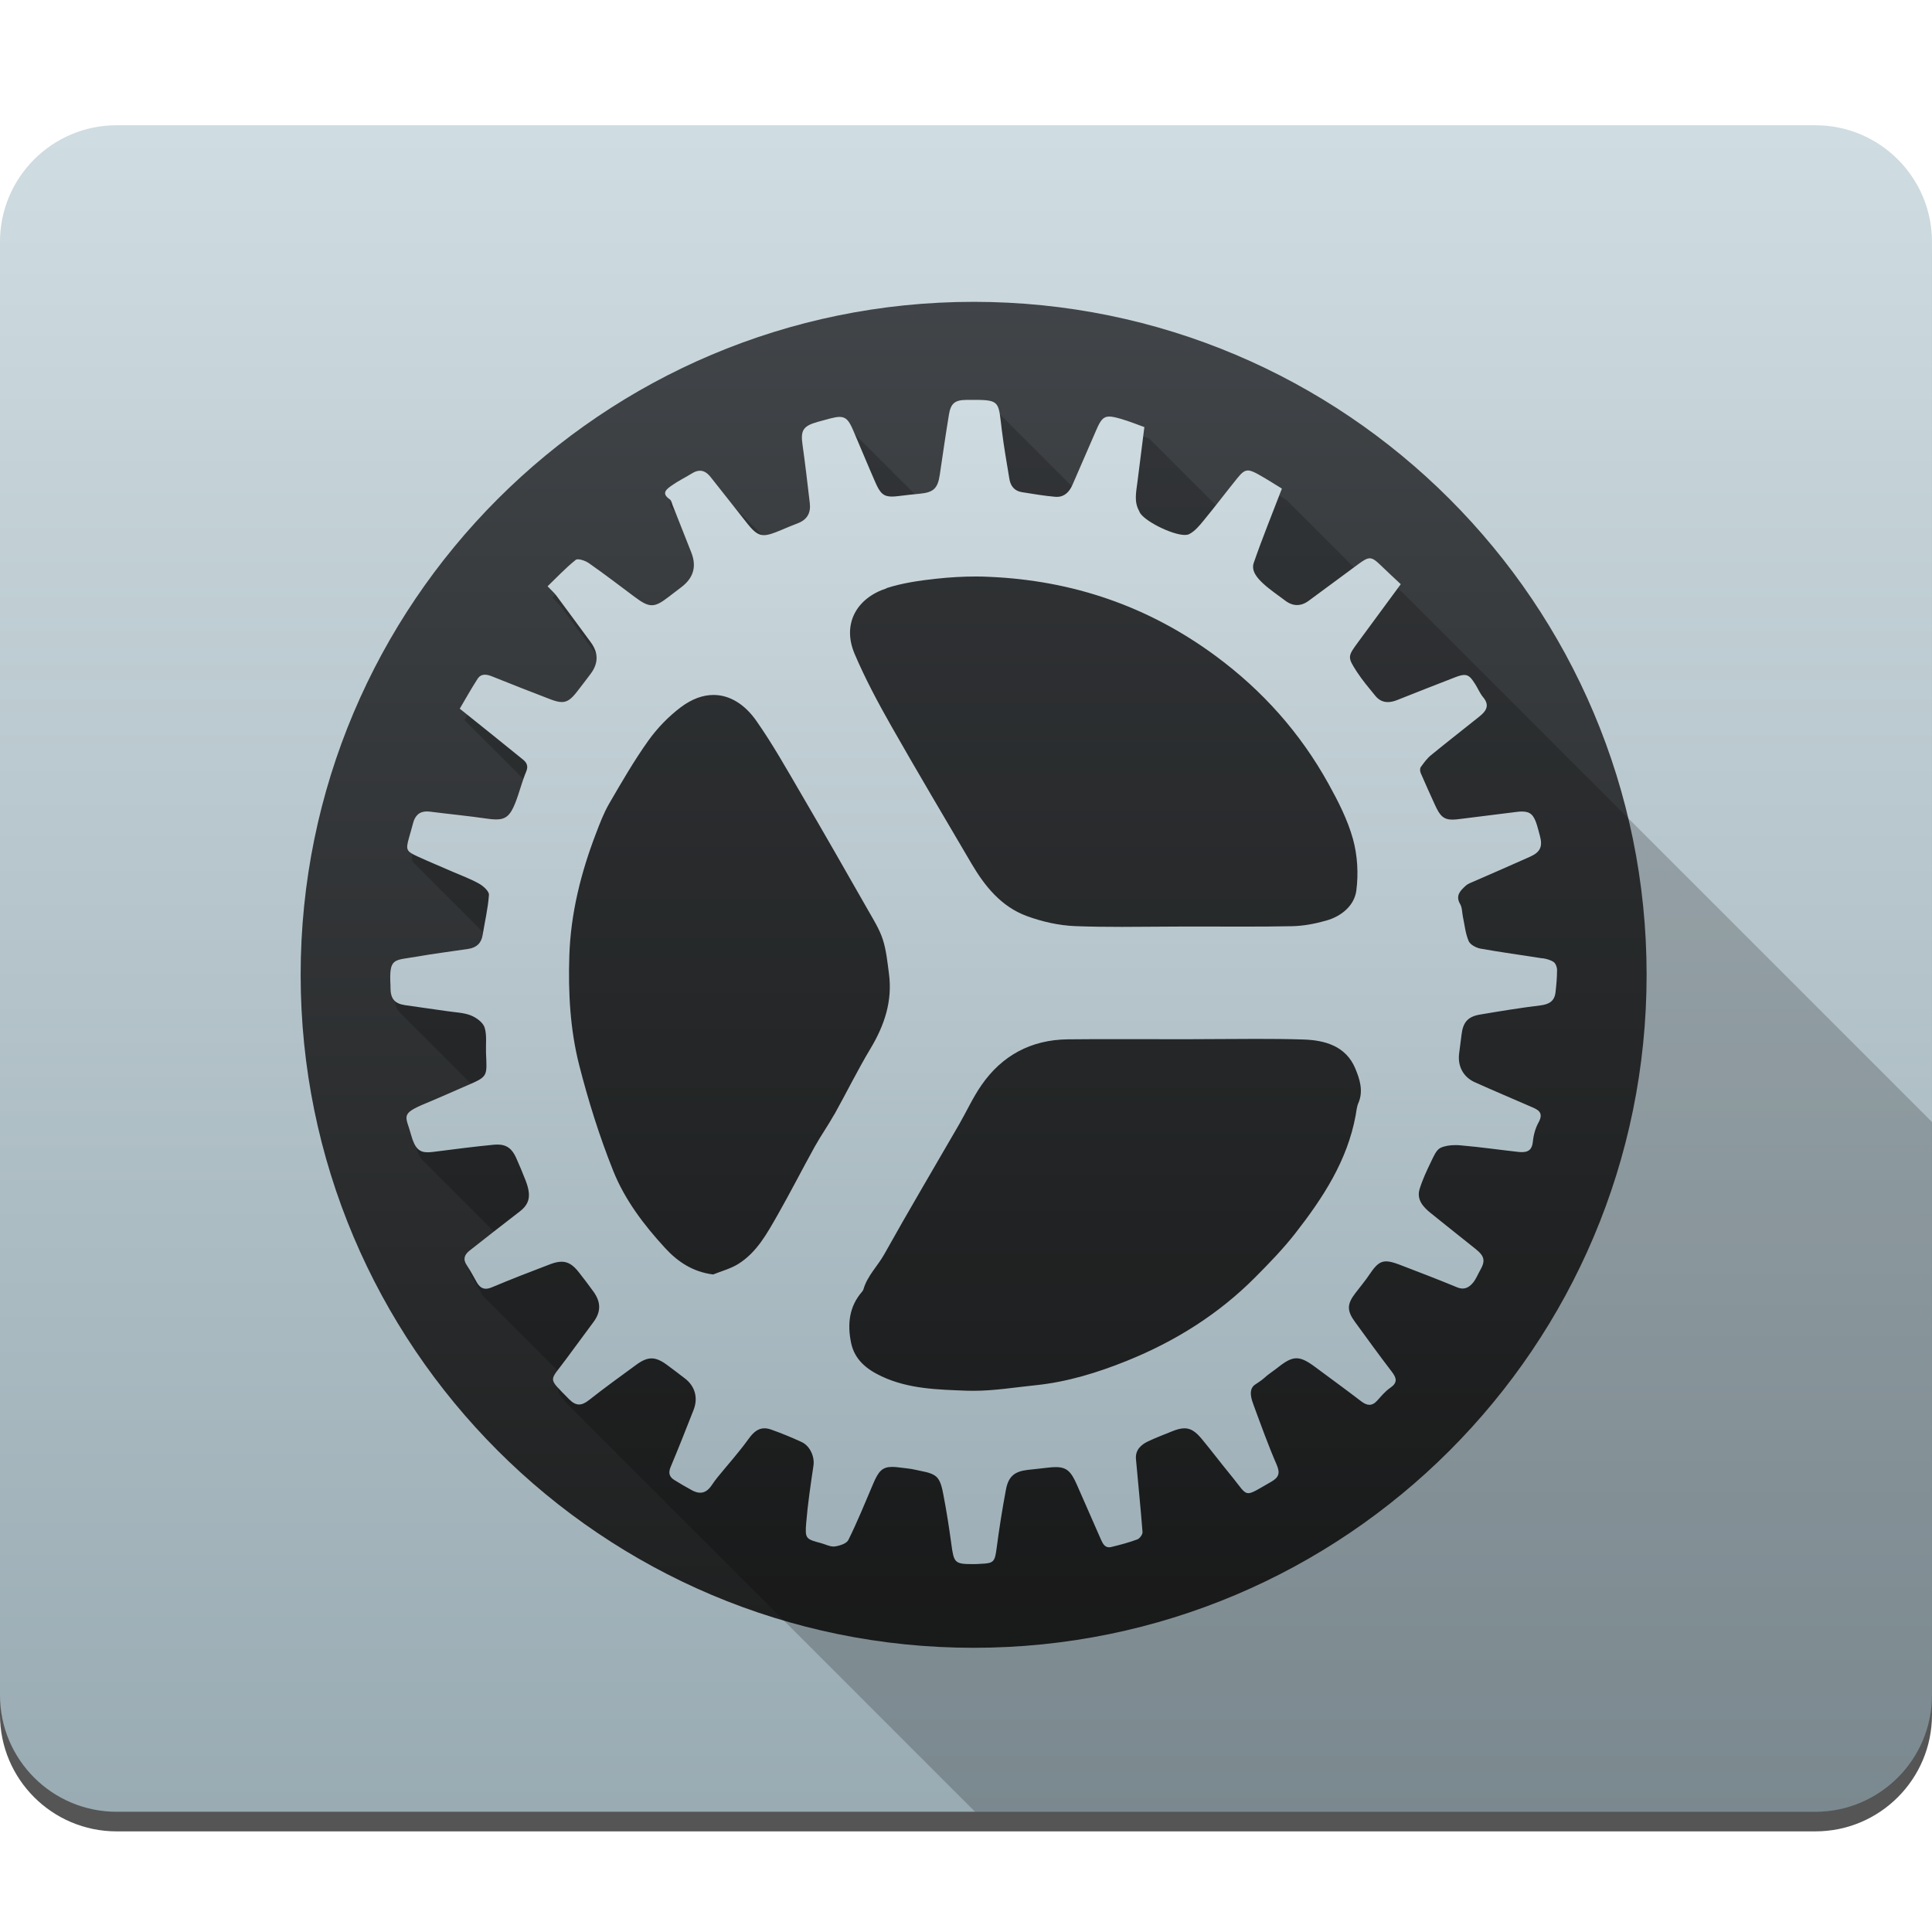
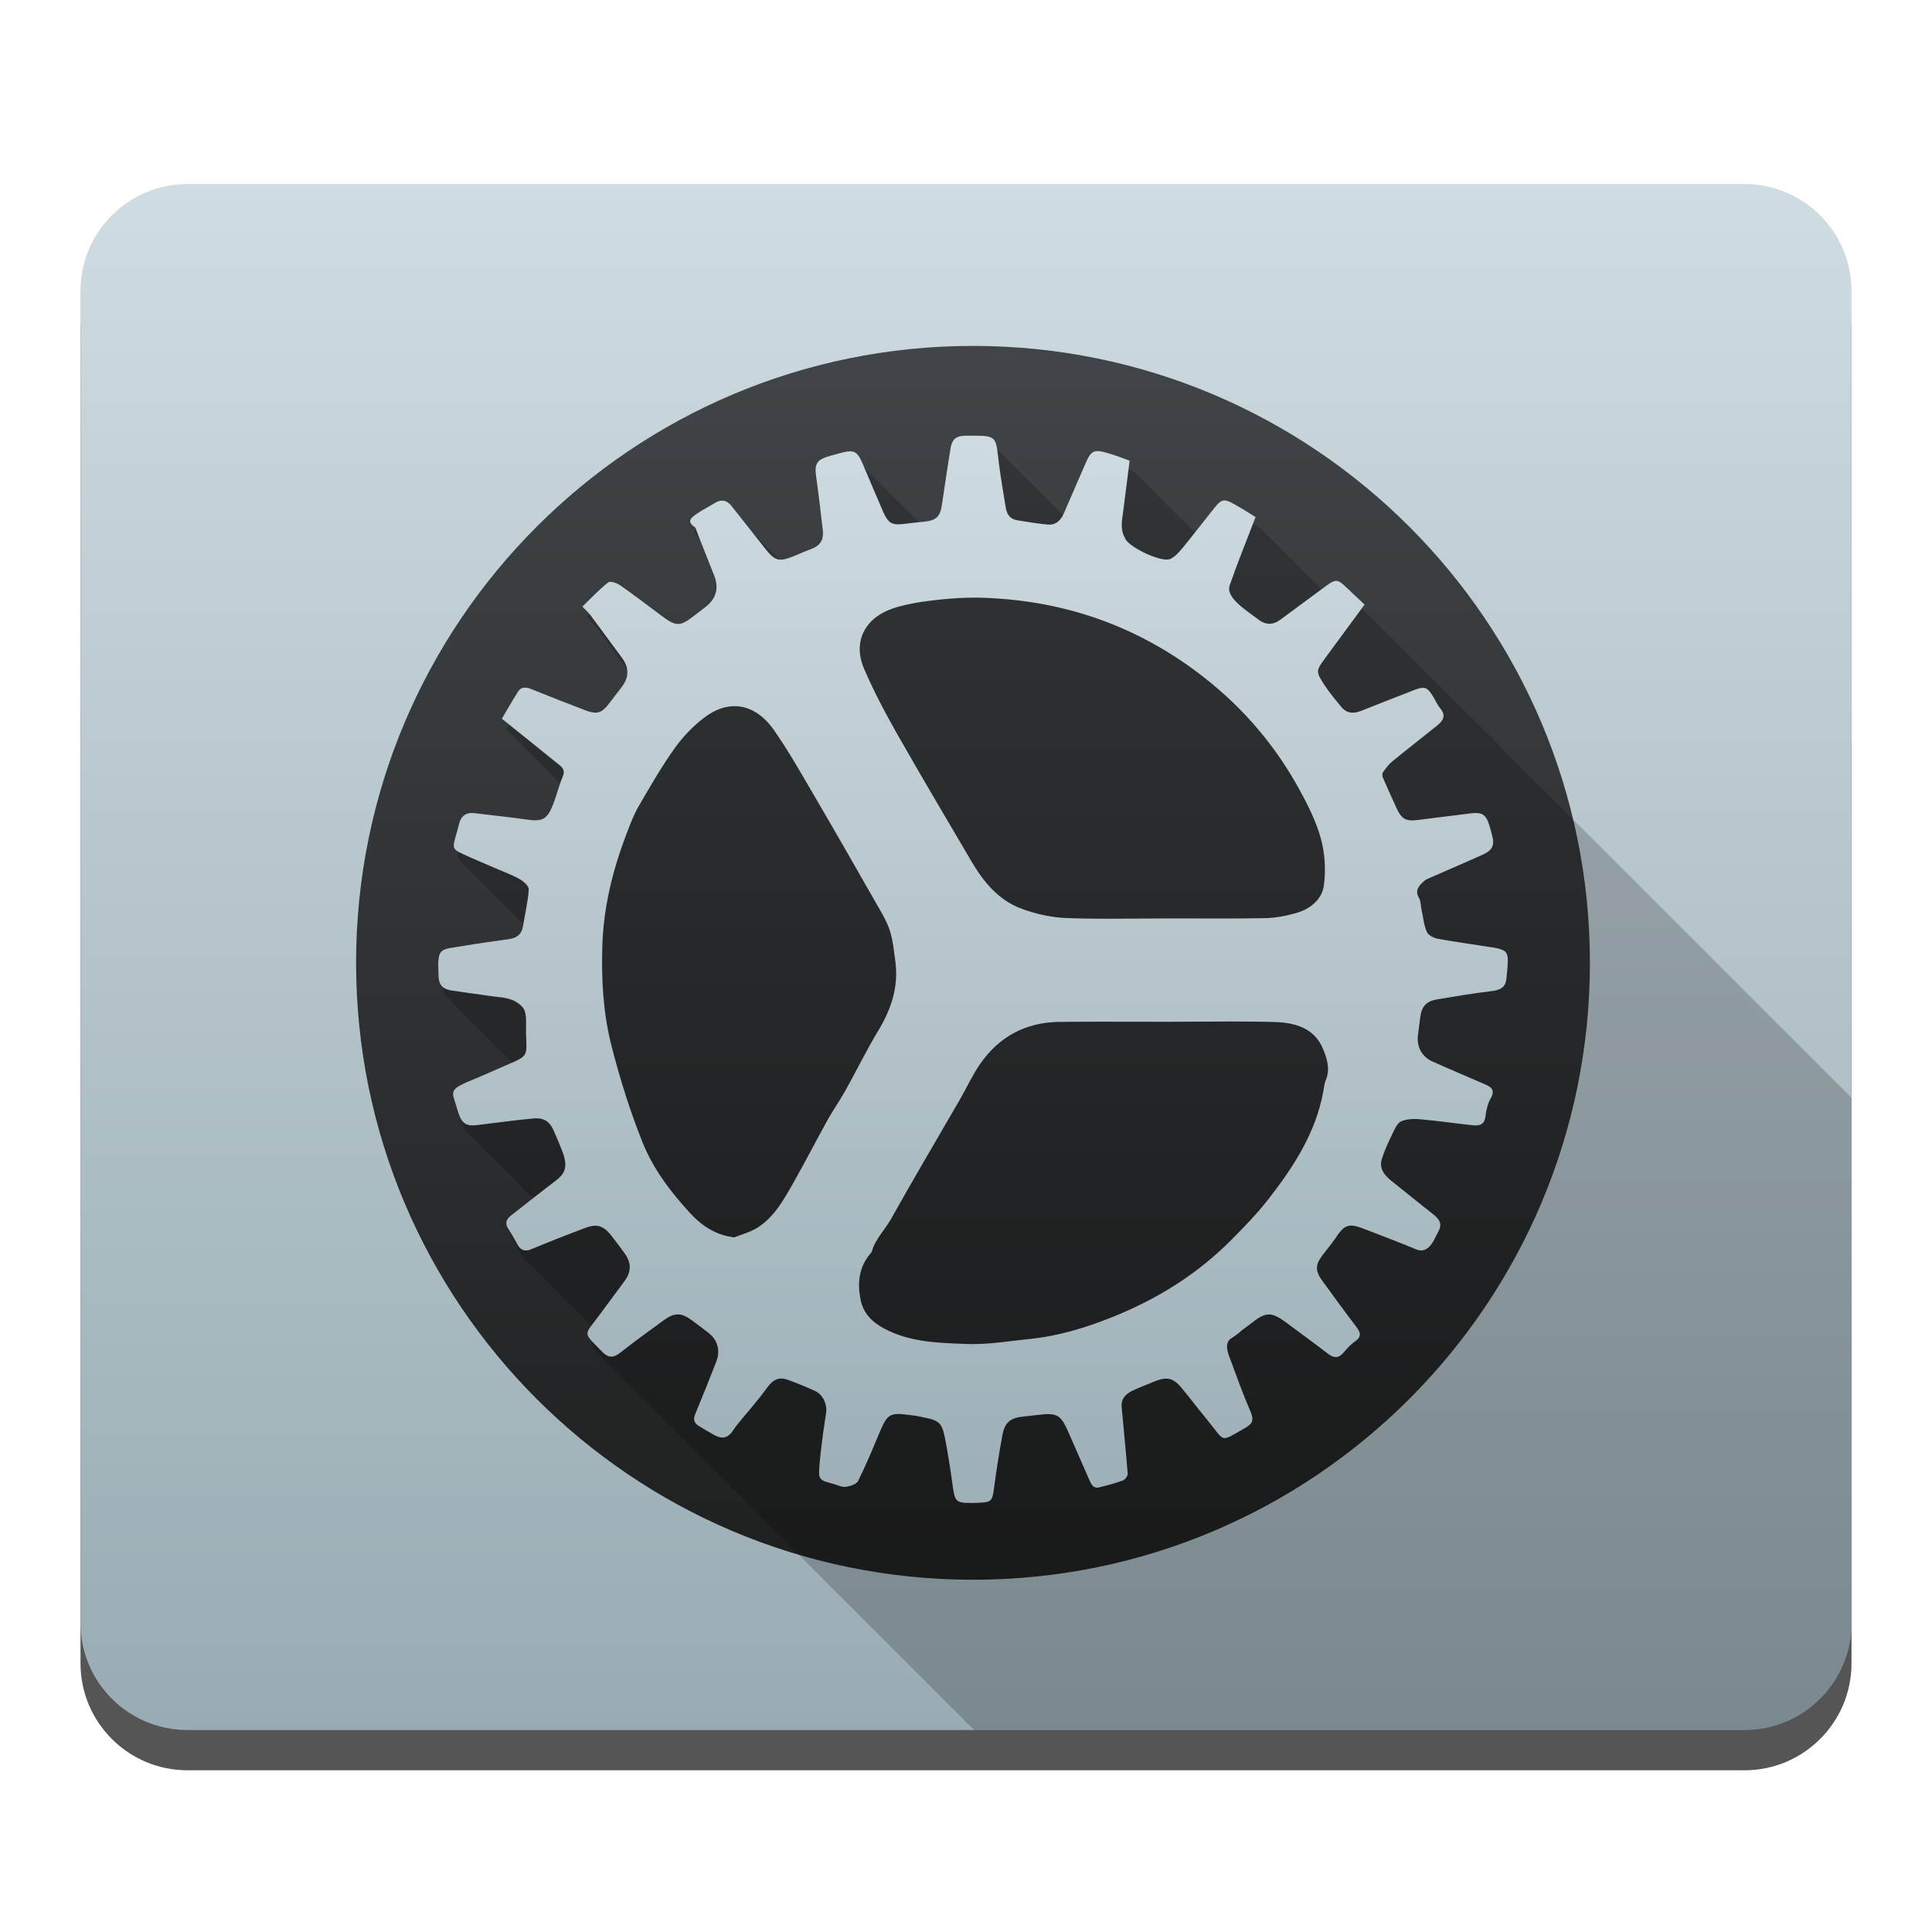
<svg xmlns="http://www.w3.org/2000/svg" height="48" viewBox="0 0 48 48" width="48">
-   <linearGradient id="a" gradientUnits="userSpaceOnUse" x1="410.632" x2="410.632" y1="546.579" y2="503.106">
+   <linearGradient id="a" gradientUnits="userSpaceOnUse" x1="25.874" x2="25.874" y1="44.603" y2="4.752">
    <stop offset="0" stop-color="#97a9b1" />
    <stop offset="1" stop-color="#cfdce1" />
  </linearGradient>
-   <linearGradient id="b" gradientUnits="userSpaceOnUse" x1="410.868" x2="410.868" y1="542.098" y2="504.111">
+   <linearGradient id="b" gradientUnits="userSpaceOnUse" x1="26.09" x2="26.09" y1="40.494" y2="5.674">
    <stop offset="0" stop-color="#1d1e1e" />
    <stop offset="1" stop-color="#44484c" />
  </linearGradient>
-   <linearGradient id="c" gradientUnits="userSpaceOnUse" x1="407.993" x2="407.993" y1="537.889" y2="509.826">
+   <linearGradient id="c" gradientUnits="userSpaceOnUse" x1="23.455" x2="23.455" y1="36.636" y2="10.912">
    <stop offset="0" stop-color="#9fb0b8" />
    <stop offset="1" stop-color="#cedbe0" />
  </linearGradient>
-   <g transform="translate(-384.5874 -499.798)">
-     <rect fill-opacity=".667" height="41.901" ry="2.898" width="48" x="384.587" y="503.397" />
-     <rect fill="url(#a)" height="41.901" ry="2.898" width="48" x="384.587" y="502.91" />
-     <circle cx="408.777" cy="524.017" fill="url(#b)" r="16.72" />
-     <path d="m408.919 510.013c-.064 0-.136.002-.215.002-.272.002-.379.086-.424.361-.082.498-.153.998-.227 1.498-.048.329-.153.432-.473.467l-1.83-1.83c-.051-.051-.107-.072-.186-.072-.064 0-.141.014-.238.039-.104.027-.209.056-.312.086-.36.102-.422.211-.371.568.069.483.124.967.182 1.451.028.239-.067.408-.297.496-.138.053-.273.109-.408.166-.153.065-.246.086-.34.102l-1.469-1.469c-.067-.067-.138-.104-.217-.104-.061 0-.128.022-.199.066-.164.103-.339.187-.496.299-.107.076-.246.166-.119.293l.09.09c.019.033.033.075.047.111.155.391.308.781.463 1.172.137.347.056.63-.244.859-.105.08-.212.161-.316.242-.18.14-.299.209-.42.209-.12 0-.241-.069-.424-.205-.38-.284-.758-.572-1.146-.844-.067-.047-.186-.092-.264-.092-.025 0-.045.005-.059.016-.254.204-.478.443-.697.654.104.109.166.164.215.229.288.387.573.776.859 1.164.192.262.192.522-.004.783-.112.15-.227.297-.342.445-.138.177-.236.256-.377.256-.077 0-.167-.024-.283-.068-.487-.185-.97-.377-1.453-.57-.059-.024-.119-.041-.174-.041-.07 0-.133.029-.182.104-.158.244-.3.499-.443.742l1.629 1.629c-.092.235-.156.484-.25.719-.122.304-.233.404-.475.404-.067 0-.143-.009-.232-.021-.468-.068-.94-.112-1.41-.172-.027-.002-.052-.006-.076-.006-.189 0-.297.104-.346.303-.03.12-.067.238-.1.357-.051.185-.066.268.002.336l1.863 1.863c-.013.071-.022.142-.033.213-.033.206-.158.312-.355.342-.429.065-.862.119-1.289.193-.573.1-.684.018-.646.727.001.016 0 .029 0 .045 0.0.148.031.252.102.322l2.01 2.01c-.059.029-.112.054-.199.092-.343.147-.681.303-1.025.445-.661.272-.503.313-.377.781.047.175.101.284.166.35l1.988 1.988c-.233.181-.467.362-.699.545-.124.098-.172.208-.07.359.091.135.167.28.246.422.022.04.047.072.072.098l2.006 2.006c-.261.337-.243.331.215.803l9.971 9.971h20.877c1.606 0 2.898-1.293 2.898-2.898v-14.238l-13.082-13.082c-.165-.155-.324-.302-.48-.453-.132-.128-.207-.189-.289-.189-.073 0-.152.048-.281.143-.006.004-.012.008-.018.012l-1.885-1.885c-.169-.103-.37-.233-.578-.35-.118-.066-.197-.1-.266-.1-.091 0-.16.061-.268.195-.153.191-.306.382-.457.574l-1.848-1.848c-.155-.055-.37-.145-.594-.209-.119-.034-.209-.053-.279-.053-.154 0-.219.096-.326.344-.184.425-.367.848-.551 1.273l-1.939-1.939c-.082-.082-.231-.094-.525-.094l-.002-.002z" fill-opacity=".2" />
-     <path d="m422.908 523.608c-.513-.082-1.028-.15-1.539-.242-.109-.02-.255-.098-.293-.187-.08-.187-.1-.4-.143-.603-.022-.106-.017-.227-.068-.315-.124-.211.004-.334.134-.454.06-.056.147-.084.224-.118.461-.203.924-.401 1.383-.608.254-.115.312-.256.239-.521-.025-.089-.046-.18-.074-.268-.077-.245-.161-.332-.369-.332-.041 0-.086.002-.137.01-.47.057-.939.116-1.409.176-.069.009-.128.015-.181.015-.219 0-.311-.089-.434-.36-.12-.265-.242-.53-.357-.798-.018-.042-.022-.112.001-.145.076-.106.154-.215.254-.297.397-.325.802-.639 1.202-.96.164-.131.269-.273.095-.48-.078-.093-.127-.212-.192-.317-.103-.166-.168-.237-.277-.237-.06 0-.134.022-.235.061-.478.184-.955.373-1.431.562-.081.032-.159.051-.233.051-.117 0-.223-.046-.314-.159-.157-.193-.32-.384-.455-.592-.239-.37-.231-.383.036-.746.346-.47.692-.94 1.054-1.432-.165-.155-.325-.302-.481-.453-.132-.128-.207-.19-.29-.19-.073 0-.152.049-.281.143-.414.304-.824.611-1.238.914-.095.07-.192.104-.288.104-.098 0-.196-.036-.293-.11-.186-.141-.383-.271-.553-.429-.14-.131-.298-.309-.229-.508.211-.611.456-1.21.7-1.846-.169-.103-.37-.233-.578-.349-.118-.066-.198-.101-.266-.101-.091 0-.16.062-.268.196-.283.351-.555.711-.842 1.059-.102.124-.215.259-.354.328-.026.013-.061.019-.103.019-.323 0-1.039-.36-1.129-.576-.002-.008-.002-.015-.008-.022-.129-.228-.073-.467-.043-.705.054-.428.108-.856.174-1.377-.155-.055-.371-.144-.595-.208-.119-.034-.208-.054-.278-.054-.154 0-.219.096-.326.344-.195.45-.392.899-.586 1.349-.077.178-.199.302-.388.302-.013 0-.025-.001-.038-.001-.278-.023-.554-.072-.83-.115-.186-.029-.284-.152-.313-.33-.065-.397-.136-.793-.185-1.192-.089-.709-.031-.771-.678-.771-.064 0-.136.001-.215.001-.272.002-.378.086-.423.361-.082.498-.154.999-.228 1.498-.05.338-.154.439-.494.471-.17.016-.34.035-.509.056-.072.009-.133.015-.186.015-.209 0-.294-.084-.41-.349-.19-.433-.369-.87-.556-1.305-.101-.235-.176-.325-.334-.325-.064 0-.141.015-.238.04-.104.027-.208.056-.312.085-.36.102-.422.212-.371.569.069.483.123.967.181 1.451.028.239-.066.408-.295.496-.138.053-.274.109-.41.167-.196.083-.328.13-.436.13-.164 0-.273-.108-.469-.361-.282-.362-.57-.72-.853-1.081-.081-.103-.168-.159-.266-.159-.061 0-.127.021-.199.066-.164.103-.341.186-.498.298-.121.086-.284.192-.051.348.038.025.049.095.069.146.155.391.308.781.463 1.172.137.347.057.631-.244.861-.105.08-.211.159-.316.241-.18.14-.299.21-.42.21-.12 0-.241-.068-.424-.205-.38-.284-.757-.573-1.145-.844-.067-.047-.187-.092-.265-.092-.025 0-.045.004-.058.015-.254.204-.479.444-.698.655.104.109.166.163.215.228.288.387.573.776.859 1.164.192.262.192.521-.004.783-.112.15-.226.298-.34.445-.138.177-.236.256-.377.256-.077 0-.167-.024-.283-.068-.487-.185-.971-.378-1.454-.571-.059-.024-.118-.04-.173-.04-.07 0-.134.027-.182.102-.158.244-.299.499-.443.742.545.437 1.059.847 1.569 1.263.09.073.142.157.082.299-.108.255-.171.529-.274.786-.122.304-.232.404-.474.404-.067 0-.143-.008-.233-.021-.468-.068-.94-.113-1.41-.173-.027-.002-.052-.005-.076-.005-.189 0-.298.104-.347.302-.03.12-.067.238-.1.358-.08.294-.069.328.216.459.288.132.582.253.872.38.22.096.448.178.656.296.105.059.25.189.244.278-.023.335-.103.666-.157.999-.033.206-.158.313-.355.343-.429.065-.86.118-1.287.193-.573.1-.684.017-.647.725.001.016 0 .031 0 .047 0.0.271.1.394.363.433.353.053.708.099 1.061.151.192.029.395.034.571.103.136.054.301.172.342.298.062.191.028.414.036.623.023.591.058.593-.461.816-.343.147-.682.302-1.026.444-.661.272-.502.314-.376.782.096.355.214.438.414.438.069 0 .147-.01.236-.022.469-.061.939-.12 1.41-.166.03-.002.059-.004.086-.004.231 0 .367.106.467.333.082.184.16.369.233.557.147.379.102.585-.15.777-.416.32-.829.643-1.241.968-.124.098-.173.21-.071.361.091.135.167.279.247.421.061.109.132.165.228.165.045 0 .096-.012.154-.037.478-.201.963-.389 1.448-.573.106-.04.197-.061.279-.061.165 0 .292.085.432.265.124.16.248.319.365.484.183.257.183.495.001.743-.226.309-.456.614-.682.923-.426.582-.472.442.067.997.089.091.169.135.252.135.076 0 .155-.037.245-.108.385-.303.782-.591 1.178-.88.144-.105.262-.157.378-.157.119 0 .238.054.383.161.15.11.298.224.446.337.249.19.333.481.215.782-.186.476-.374.95-.571 1.421-.059.141-.033.241.089.318.144.09.292.176.441.257.075.041.143.061.206.061.11 0 .204-.063.287-.188.045-.067.093-.133.144-.196.257-.316.53-.619.767-.948.122-.17.239-.268.397-.268.052 0 .109.01.172.033.255.091.507.194.753.308.213.099.325.371.294.582-.07.475-.142.952-.181 1.43-.032.392-.008.399.373.501.101.028.206.083.303.083.01 0 .02-.001.03-.001.122-.016.297-.071.342-.162.224-.454.416-.924.614-1.391.134-.318.229-.424.474-.424.059 0 .127.005.206.017.123.017.249.025.369.054.177.043.385.059.515.166.11.09.151.288.181.447.078.403.142.81.197 1.218.065.482.08.513.54.513h.04c.054-0.0.109-.005.164-.008.313-.012.339-.054.382-.378.064-.489.141-.977.232-1.461.062-.334.215-.456.541-.494.162-.018.324-.034.486-.054.081-.01.15-.015.212-.015.271 0 .38.108.524.437.197.449.393.898.591 1.346.045.101.092.209.21.209.018 0 .036-.002.057-.008.217-.053.435-.11.644-.188.06-.022.133-.124.129-.183-.046-.605-.11-1.208-.163-1.812-.019-.223.12-.356.303-.442.189-.089.386-.163.579-.242.128-.053.231-.081.323-.081.157 0 .28.083.433.268.238.288.463.586.7.875.264.32.33.468.455.468.102 0 .244-.099.566-.282.191-.109.228-.215.136-.427-.209-.481-.386-.976-.568-1.468-.047-.127-.148-.384.022-.513.019-.015.17-.108.227-.162.107-.1.234-.179.35-.271.192-.152.326-.228.462-.228.134 0 .271.073.467.219.381.283.765.562 1.141.85.073.056.139.087.203.087.068 0 .132-.034.199-.109.099-.11.196-.228.316-.31.191-.13.165-.244.041-.405-.312-.406-.611-.822-.913-1.235-.204-.279-.2-.442.005-.71.122-.16.252-.315.364-.482.147-.218.247-.313.405-.313.087 0 .191.029.331.082.478.183.956.366 1.429.562.051.021.098.031.14.031.108 0 .191-.062.264-.152.071-.088.113-.199.17-.299.135-.235.113-.351-.107-.528-.371-.298-.746-.592-1.116-.892-.192-.155-.362-.338-.278-.607.073-.234.179-.46.287-.682.06-.124.127-.288.235-.337.108-.049.238-.066.367-.066.051 0 .101.002.15.008.472.041.942.109 1.413.161.032.004.063.005.092.005.144 0 .249-.053.268-.259.015-.162.062-.334.14-.476.15-.269-.037-.328-.214-.405-.456-.199-.915-.392-1.368-.596-.286-.128-.427-.395-.391-.706.019-.162.043-.323.062-.485.037-.3.158-.441.46-.491.498-.084.996-.166 1.497-.227.216-.026.352-.105.377-.326.021-.184.038-.37.038-.555 0-.068-.034-.162-.085-.197-.079-.054-.184-.08-.282-.095zm-16.296-9.198c.397-.128.822-.189 1.239-.234.325-.035.653-.055.98-.055.107 0 .215.002.322.008 2.077.087 3.963.729 5.641 1.969 1.159.856 2.097 1.907 2.794 3.164.244.44.48.9.613 1.38.113.406.139.864.084 1.283-.051.374-.368.636-.742.743-.276.079-.567.135-.853.141-.387.008-.774.01-1.162.01-.492 0-.984-.002-1.476-.002-.531 0-1.061.009-1.592.009-.388 0-.775-.004-1.163-.019-.403-.016-.819-.11-1.199-.25-.632-.232-1.041-.737-1.374-1.303-.667-1.138-1.342-2.271-1.993-3.417-.33-.582-.647-1.175-.909-1.789-.326-.764.066-1.399.79-1.632zm-1.299 13.078c-.151.271-.332.526-.483.797-.312.563-.604 1.137-.922 1.696-.262.458-.517.934-.984 1.223-.188.116-.412.174-.619.258-.509-.064-.885-.321-1.194-.658-.526-.571-1.001-1.198-1.288-1.916-.341-.853-.619-1.738-.846-2.629-.225-.883-.274-1.798-.245-2.712.034-1.055.287-2.064.663-3.044.096-.251.192-.506.326-.737.308-.53.616-1.065.971-1.563.223-.313.504-.604.811-.835.277-.208.552-.304.811-.304.41 0 .782.238 1.066.645.4.571.743 1.181 1.095 1.784.569.972 1.128 1.951 1.686 2.93.133.233.279.467.36.718.087.27.114.562.152.846.091.68-.111 1.285-.46 1.865-.32.533-.594 1.093-.898 1.637zm13.023-.288c-.041.096-.049.206-.068.31-.206 1.124-.812 2.048-1.496 2.925-.304.39-.652.748-1.001 1.099-.913.918-1.991 1.591-3.188 2.074-.728.293-1.477.524-2.262.605-.516.053-1.034.139-1.549.139-.054 0-.109-.001-.163-.002-.714-.028-1.443-.04-2.118-.357-.376-.176-.674-.418-.759-.836-.094-.456-.051-.897.275-1.269.015-.017.026-.038.033-.059.096-.334.351-.574.516-.868.606-1.086 1.242-2.157 1.864-3.234.184-.32.338-.66.547-.962.513-.745 1.238-1.133 2.143-1.145.385-.004.77-.005 1.154-.005.603 0 1.205.002 1.808.002.569 0 1.139-.008 1.709-.008.395 0 .791.002 1.185.015.536.016 1.061.162 1.293.72.108.258.207.554.078.856z" fill="url(#c)" />
+   <g stroke-width=".917">
+     <rect fill-opacity=".667" height="38.41" ry="2.657" width="44" x="2" y="5.572" />
+     <rect fill="url(#a)" height="38.41" ry="2.657" width="44" x="2" y="4.572" />
+     <circle cx="24.174" cy="23.921" fill="url(#b)" r="15.327" />
+     <path d="m24.304 11.083c-.059 0-.124.002-.197.002-.249.002-.347.079-.389.331-.075.457-.14.915-.208 1.373-.044.302-.14.396-.433.428l-1.678-1.678c-.046-.046-.098-.066-.17-.066-.058 0-.129.013-.218.036-.095.025-.192.052-.286.079-.33.094-.387.193-.34.521.063.442.114.887.167 1.33.026.219-.062.374-.272.455-.126.048-.25.1-.374.152-.14.06-.226.079-.312.093l-1.346-1.346c-.061-.061-.127-.095-.199-.095-.056 0-.117.02-.183.061-.151.094-.311.171-.455.274-.098.07-.226.152-.109.269l.082.082c.017.03.03.069.043.102.142.358.283.716.424 1.074.125.318.052.577-.224.788-.096.074-.194.148-.29.222-.165.129-.274.192-.385.192-.11 0-.221-.063-.389-.188-.348-.26-.695-.525-1.051-.773-.061-.043-.17-.084-.242-.084-.023 0-.042.005-.054.014-.233.187-.438.406-.639.6.095.1.153.15.197.209.264.355.526.711.788 1.067.176.24.176.478-.004.718-.103.137-.208.273-.313.408-.126.163-.217.235-.346.235-.071 0-.153-.022-.26-.063-.446-.17-.889-.346-1.332-.523-.054-.022-.109-.038-.159-.038-.064 0-.122.026-.167.095-.145.224-.275.458-.406.68l1.493 1.493c-.084.216-.143.444-.229.659-.112.279-.214.371-.435.371-.061 0-.131-.008-.213-.02-.429-.062-.862-.103-1.293-.158-.025-.002-.048-.005-.07-.005-.173 0-.272.096-.317.278-.027.11-.061.218-.091.328-.046.17-.06.245.002.308l1.708 1.708c-.012.065-.02.13-.03.195-.03.189-.145.286-.326.313-.393.06-.79.109-1.182.177-.526.092-.627.017-.593.666.001.014 0 .027 0 .041 0.0.136.029.231.093.295l1.842 1.842c-.054.026-.102.05-.183.084-.314.134-.624.278-.94.408-.605.249-.461.287-.346.716.043.16.092.261.152.32l1.823 1.823c-.213.166-.428.332-.641.5-.113.089-.158.191-.064.329.083.123.153.256.226.387.02.036.043.066.066.09l1.839 1.839c-.239.309-.223.304.197.736l9.14 9.14h19.137c1.472 0 2.657-1.185 2.657-2.657v-13.052l-11.992-11.992c-.151-.142-.297-.277-.44-.415-.121-.117-.189-.174-.265-.174-.067 0-.139.044-.258.131-.005.004-.011.007-.016.011l-1.728-1.728c-.155-.094-.339-.214-.53-.32-.108-.06-.181-.091-.243-.091-.083 0-.146.056-.245.179-.141.175-.28.35-.419.526l-1.694-1.694c-.142-.05-.339-.133-.544-.192-.109-.031-.192-.048-.256-.048-.141 0-.201.088-.299.315-.168.39-.337.778-.505 1.167l-1.778-1.778c-.075-.075-.211-.086-.482-.086l-.002-.002z" fill-opacity=".2" />
+     <path d="m37.128 23.545c-.47-.075-.943-.137-1.411-.222-.1-.018-.234-.089-.269-.172-.073-.172-.091-.367-.131-.553-.021-.097-.015-.208-.063-.289-.113-.193.004-.307.123-.416.055-.051.135-.077.206-.108.422-.186.847-.367 1.268-.558.233-.105.286-.235.219-.478-.023-.082-.043-.165-.068-.246-.07-.224-.148-.304-.338-.304-.037 0-.079.002-.125.009-.431.052-.861.106-1.291.161-.063.008-.118.013-.165.013-.201 0-.285-.082-.398-.33-.11-.243-.222-.486-.327-.731-.016-.038-.02-.103.001-.133.069-.097.142-.197.233-.272.364-.298.735-.586 1.102-.88.15-.12.247-.25.087-.44-.072-.086-.116-.195-.176-.291-.094-.152-.154-.217-.254-.217-.055 0-.123.02-.216.056-.438.169-.876.342-1.312.515-.074.029-.146.047-.214.047-.107 0-.204-.043-.288-.146-.144-.177-.293-.352-.417-.543-.219-.339-.212-.351.033-.684.317-.431.634-.861.966-1.313-.151-.142-.298-.277-.441-.415-.121-.117-.19-.174-.266-.174-.067 0-.139.045-.258.132-.379.278-.755.56-1.135.838-.087.064-.176.096-.264.096-.09 0-.18-.033-.269-.101-.17-.129-.351-.248-.507-.393-.129-.121-.273-.283-.21-.465.193-.56.418-1.109.642-1.692-.155-.094-.339-.213-.53-.32-.108-.06-.181-.092-.244-.092-.083 0-.147.057-.246.18-.259.322-.509.652-.771.971-.094.114-.197.237-.324.3-.024.012-.056.017-.094.017-.296 0-.952-.33-1.035-.528-.002-.007-.002-.014-.007-.02-.119-.209-.067-.428-.039-.646.05-.392.099-.785.16-1.262-.142-.05-.34-.132-.545-.19-.109-.031-.191-.049-.255-.049-.141 0-.201.088-.299.315-.178.412-.359.824-.537 1.236-.071.163-.183.276-.356.276-.012 0-.023-.001-.035-.001-.255-.021-.508-.066-.761-.106-.171-.026-.26-.14-.287-.303-.059-.364-.124-.727-.17-1.093-.081-.65-.029-.707-.622-.707-.059 0-.125.001-.197.001-.249.002-.347.079-.388.331-.075.457-.141.916-.209 1.374-.045.309-.141.402-.453.432-.156.015-.311.032-.467.052-.066.008-.122.013-.17.013-.191 0-.269-.077-.376-.32-.174-.397-.339-.798-.51-1.196-.093-.216-.161-.298-.306-.298-.058 0-.129.013-.218.036-.095.025-.191.051-.286.078-.33.094-.387.194-.34.522.063.442.113.886.165 1.33.026.219-.06.374-.271.454-.126.048-.251.1-.376.153-.18.076-.301.119-.4.119-.15 0-.25-.099-.43-.331-.259-.332-.523-.66-.782-.991-.074-.094-.154-.145-.244-.145-.056 0-.117.02-.182.061-.151.094-.313.17-.456.273-.111.079-.26.176-.046.319.035.023.045.087.063.133.142.358.283.716.424 1.075.125.318.052.578-.224.789-.096.074-.194.146-.289.221-.165.129-.274.193-.385.193-.11 0-.221-.063-.389-.188-.348-.26-.694-.525-1.05-.774-.061-.043-.172-.085-.243-.085-.023 0-.041.004-.053.014-.233.187-.439.407-.64.601.095.1.153.15.197.209.264.355.525.711.788 1.067.176.24.176.478-.004.717-.103.137-.207.273-.312.408-.126.163-.217.235-.346.235-.071 0-.153-.022-.26-.062-.446-.17-.89-.346-1.333-.523-.054-.022-.108-.037-.158-.037-.064 0-.123.025-.167.093-.145.224-.274.458-.406.68.499.401.971.777 1.439 1.158.082.067.131.144.075.274-.099.234-.156.485-.251.72-.112.279-.213.371-.434.371-.061 0-.131-.007-.213-.019-.429-.062-.862-.104-1.292-.158-.025-.002-.048-.005-.07-.005-.173 0-.274.095-.318.277-.027.11-.061.219-.091.328-.074.269-.063.3.198.421.264.121.533.232.8.348.202.088.411.163.601.271.096.054.229.173.224.255-.021.307-.094.611-.144.916-.03.189-.145.287-.326.314-.393.06-.788.108-1.18.177-.526.092-.627.016-.593.665.001.014 0 .029 0 .043 0.0.248.091.361.333.397.324.049.649.091.972.138.176.026.362.031.524.095.125.049.276.158.313.273.057.175.025.379.033.571.021.542.053.544-.423.748-.314.134-.625.277-.941.407-.605.249-.46.288-.345.717.088.325.197.401.38.401.063 0 .134-.009.217-.02.43-.056.861-.11 1.292-.152.028-.002.054-.004.079-.004.212 0 .336.097.428.305.075.169.147.339.213.511.135.348.093.536-.137.713-.381.293-.76.59-1.138.887-.113.089-.159.193-.065.331.083.123.153.256.226.386.056.1.121.151.209.151.041 0 .088-.011.142-.034.439-.184.883-.356 1.328-.525.098-.037.181-.056.256-.056.151 0 .267.078.396.243.114.146.227.293.334.444.168.236.168.454.001.681-.207.283-.418.563-.625.846-.391.533-.433.405.061.914.081.084.155.124.231.124.07 0 .142-.034.224-.099.353-.278.716-.542 1.08-.806.132-.096.24-.144.347-.144.109 0 .218.049.351.147.138.101.273.205.409.309.228.174.305.441.197.717-.17.436-.343.871-.523 1.303-.054.13-.03.221.081.291.132.083.267.161.404.236.069.037.131.056.189.056.101 0 .187-.057.263-.172.041-.062.085-.122.132-.179.235-.289.486-.568.703-.869.112-.156.219-.246.364-.246.048 0 .1.009.157.03.234.083.465.178.69.282.195.091.298.34.269.534-.065.436-.13.872-.166 1.311-.029.359-.007.366.342.46.093.025.189.076.278.076.009 0 .019-0.0.028-.001.112-.015.272-.065.314-.149.206-.416.382-.847.563-1.275.123-.292.21-.388.434-.388.054 0 .116.005.188.015.113.016.228.023.338.049.163.039.353.054.472.152.101.083.138.264.166.409.072.37.13.743.181 1.117.06.442.073.47.495.47h.036c.05-0.0.1-.005.15-.007.286-.011.311-.05.35-.346.059-.448.129-.895.212-1.34.057-.306.197-.418.496-.452.148-.017.297-.031.446-.049.074-.009.138-.014.194-.014.248 0 .348.099.481.401.18.411.36.823.541 1.234.041.093.085.192.193.192.016 0 .033-.002.052-.007.199-.049.399-.101.59-.172.055-.02.122-.113.118-.168-.043-.554-.101-1.107-.15-1.661-.018-.205.11-.326.278-.405.174-.082.354-.149.531-.222.117-.048.212-.074.296-.074.144 0 .257.076.397.246.218.264.424.537.642.802.242.294.303.429.417.429.094 0 .224-.091.519-.258.175-.1.209-.197.125-.391-.191-.441-.353-.895-.52-1.346-.043-.117-.135-.352.02-.47.018-.014.156-.099.209-.148.098-.092.215-.164.321-.249.176-.14.299-.209.424-.209.123 0 .248.067.428.201.349.26.701.515 1.046.78.067.051.127.079.186.079.062 0 .121-.031.183-.1.09-.101.179-.209.289-.284.175-.119.151-.224.037-.372-.286-.372-.56-.753-.837-1.132-.187-.256-.184-.405.005-.651.112-.147.231-.289.334-.442.135-.2.226-.287.371-.287.08 0 .175.026.303.075.438.168.877.335 1.31.515.047.019.089.028.128.028.099 0 .175-.057.242-.139.065-.08.104-.182.156-.274.124-.216.103-.322-.098-.484-.34-.273-.684-.543-1.023-.818-.176-.142-.332-.309-.255-.557.067-.215.165-.422.263-.625.055-.114.116-.264.215-.309.099-.045.218-.06.336-.06.047 0 .093.002.138.007.432.038.863.1 1.295.148.029.004.057.005.084.005.132 0 .228-.049.246-.237.014-.149.056-.306.129-.436.137-.246-.034-.3-.196-.371-.418-.182-.838-.359-1.254-.546-.262-.118-.392-.362-.359-.647.017-.148.039-.296.057-.445.034-.275.145-.404.422-.45.457-.077.913-.153 1.373-.208.198-.024.323-.096.346-.299.019-.169.035-.339.035-.509 0-.062-.031-.149-.077-.18-.073-.05-.169-.073-.258-.087zm-14.938-8.432c.364-.117.753-.173 1.136-.214.298-.032.599-.051.899-.051.098 0 .197.002.295.007 1.904.08 3.632.669 5.171 1.805 1.062.784 1.922 1.748 2.561 2.9.224.403.44.825.562 1.265.104.372.128.792.077 1.176-.046.343-.337.583-.681.681-.253.073-.52.124-.782.129-.355.007-.71.009-1.065.009-.451 0-.902-.002-1.353-.002-.486 0-.973.008-1.459.008-.355 0-.711-.004-1.066-.018-.37-.015-.751-.101-1.1-.229-.579-.212-.955-.675-1.259-1.195-.612-1.043-1.23-2.081-1.827-3.133-.302-.533-.593-1.077-.833-1.64-.299-.7.061-1.282.724-1.496zm-1.19 11.988c-.139.249-.305.482-.443.731-.286.516-.554 1.042-.846 1.554-.24.42-.474.856-.902 1.121-.172.107-.377.159-.568.236-.467-.059-.811-.294-1.095-.603-.482-.523-.918-1.098-1.181-1.756-.313-.782-.567-1.593-.775-2.41-.206-.81-.252-1.649-.225-2.486.031-.968.263-1.892.608-2.791.088-.23.176-.464.299-.675.283-.486.564-.976.89-1.433.205-.287.462-.554.743-.766.254-.191.506-.279.744-.279.375 0 .716.218.977.591.366.523.681 1.083 1.004 1.635.522.891 1.034 1.788 1.546 2.686.122.213.255.428.33.659.08.248.104.515.139.776.083.624-.101 1.178-.422 1.71-.294.488-.545 1.002-.823 1.5zm11.938-.264c-.037.088-.044.189-.062.285-.189 1.031-.744 1.878-1.371 2.681-.279.357-.597.685-.918 1.007-.837.842-1.825 1.458-2.923 1.901-.667.269-1.354.481-2.074.554-.473.048-.948.128-1.42.128-.05 0-.1-.001-.15-.002-.655-.025-1.323-.037-1.941-.327-.344-.162-.618-.383-.696-.767-.086-.418-.047-.822.252-1.163.013-.015.024-.035.03-.054.088-.306.322-.526.473-.796.556-.996 1.138-1.977 1.709-2.964.169-.293.31-.605.501-.882.471-.683 1.134-1.038 1.965-1.049.353-.004.705-.005 1.058-.005.552 0 1.105.002 1.658.002.522 0 1.044-.007 1.566-.007.362 0 .725.002 1.087.014.491.014.972.149 1.185.66.099.237.19.508.071.785z" fill="url(#c)" />
  </g>
</svg>
